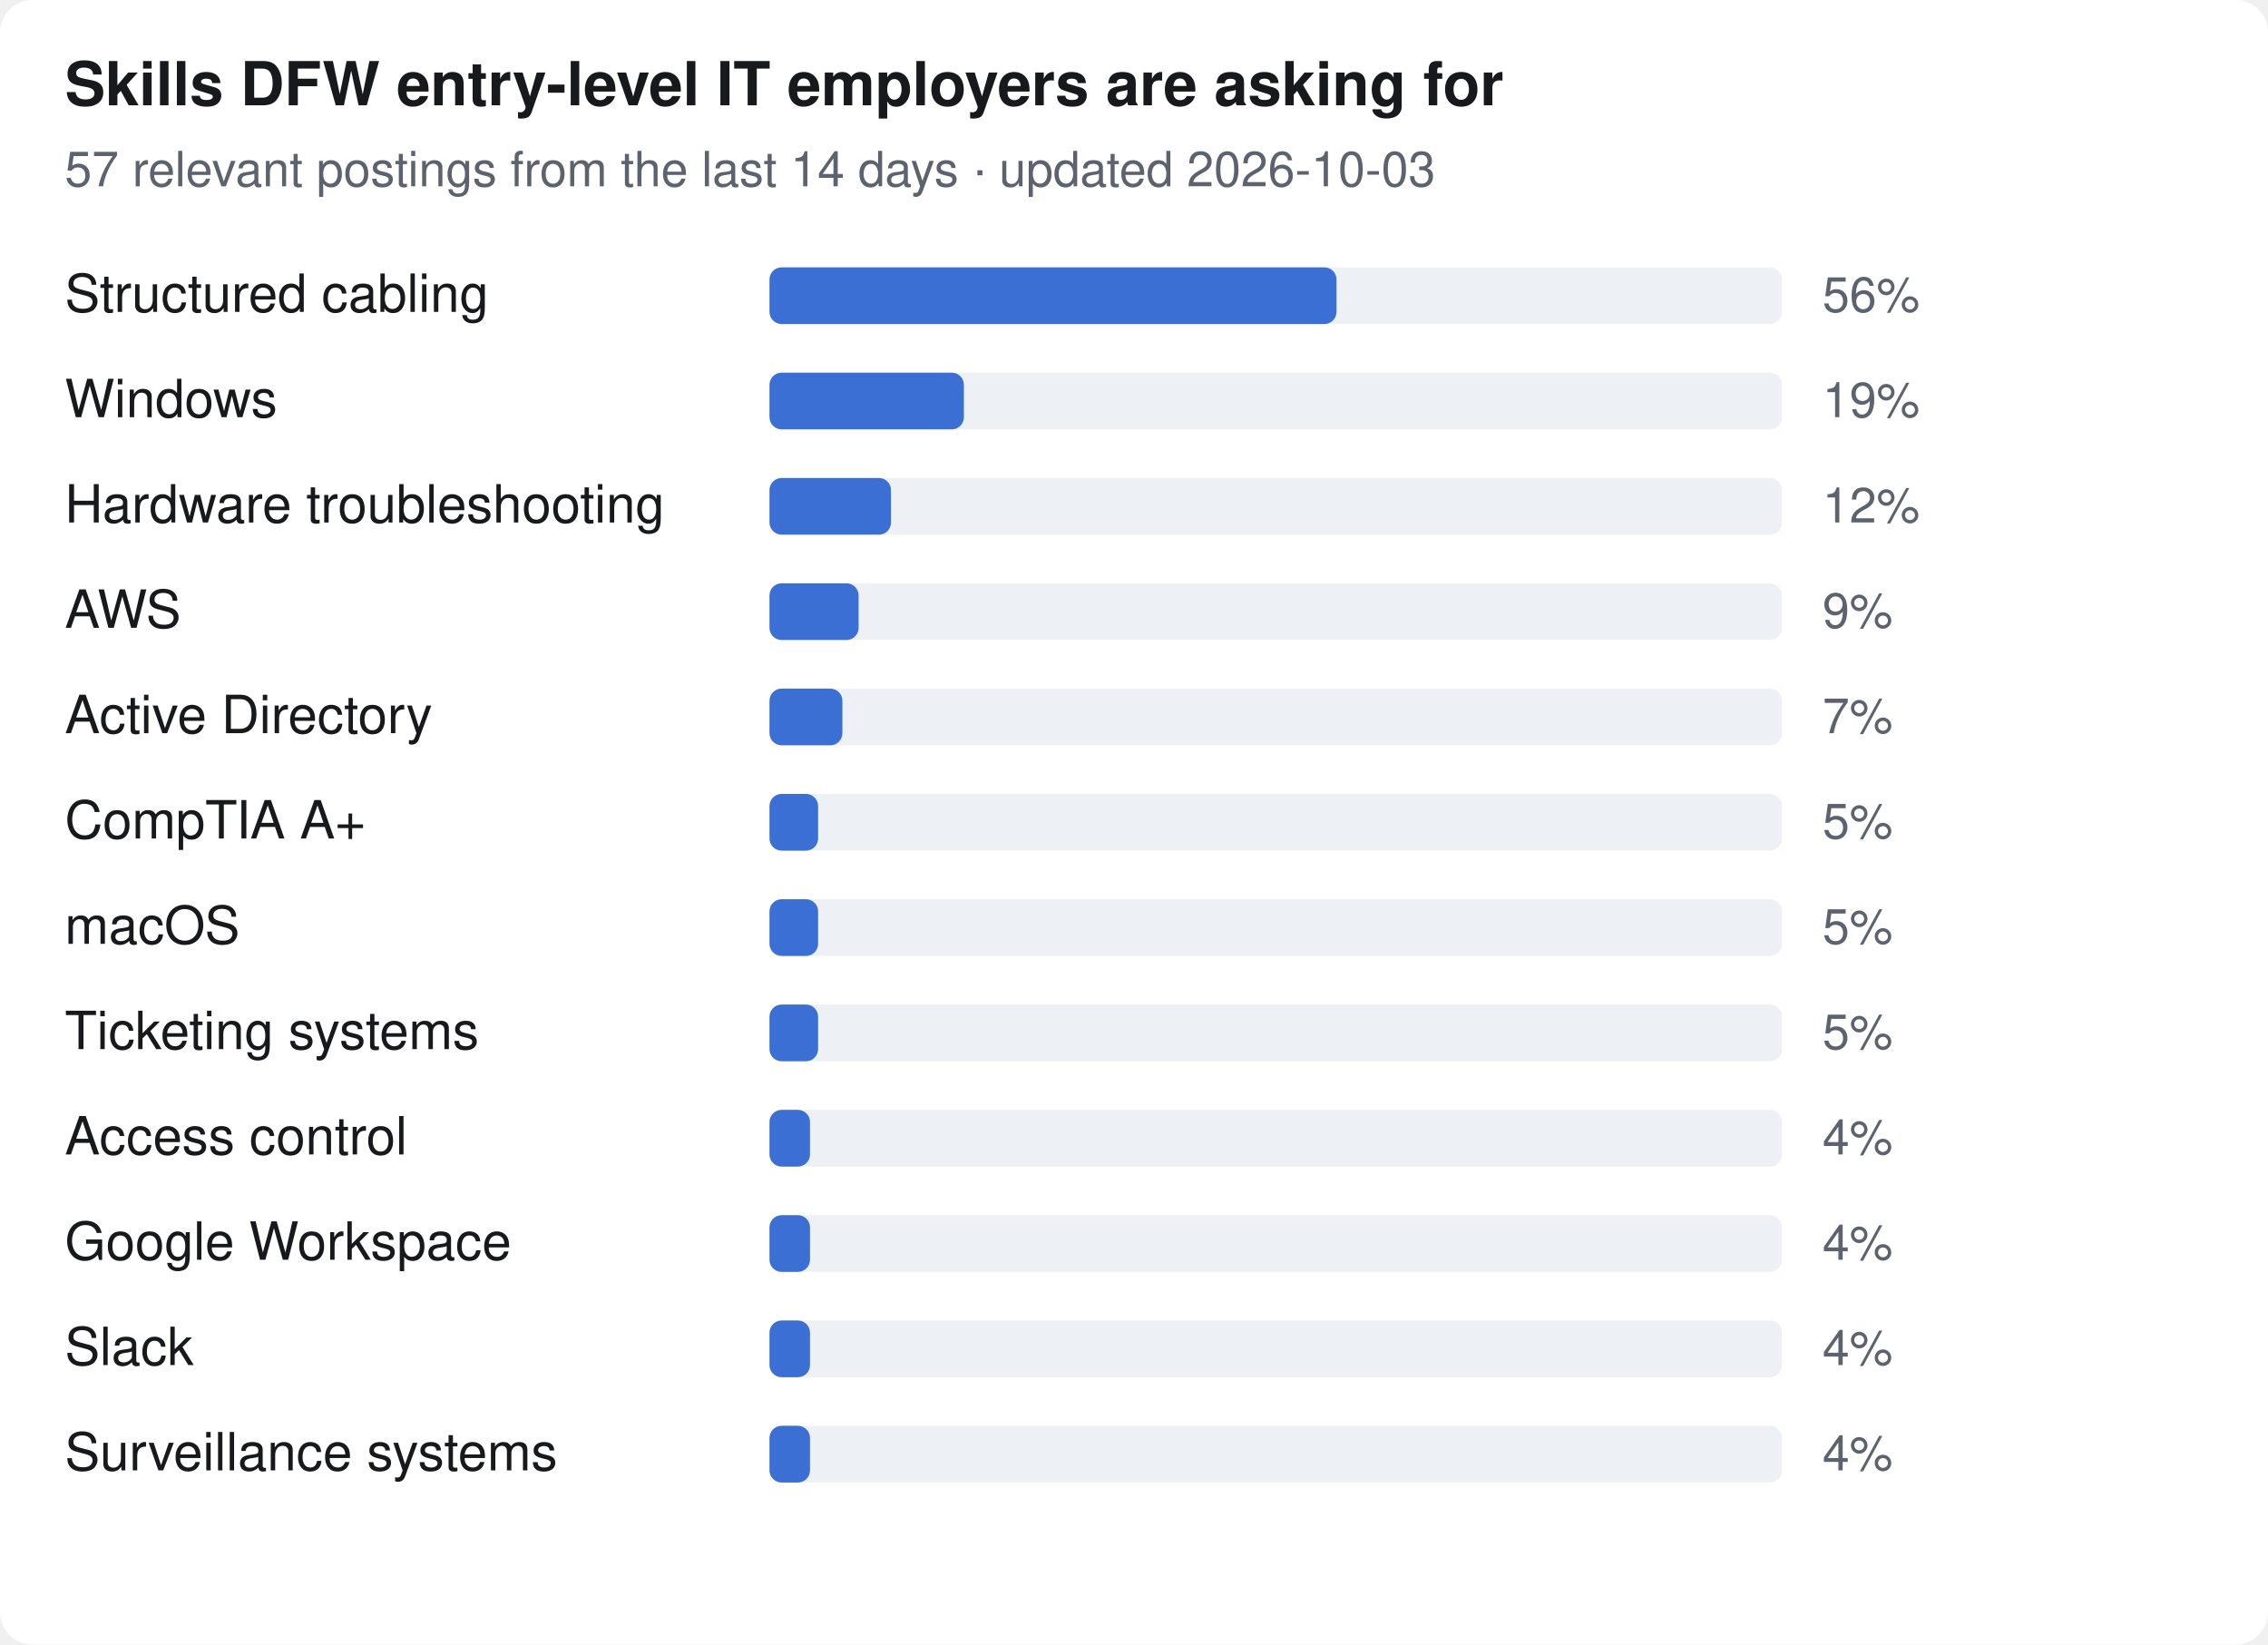
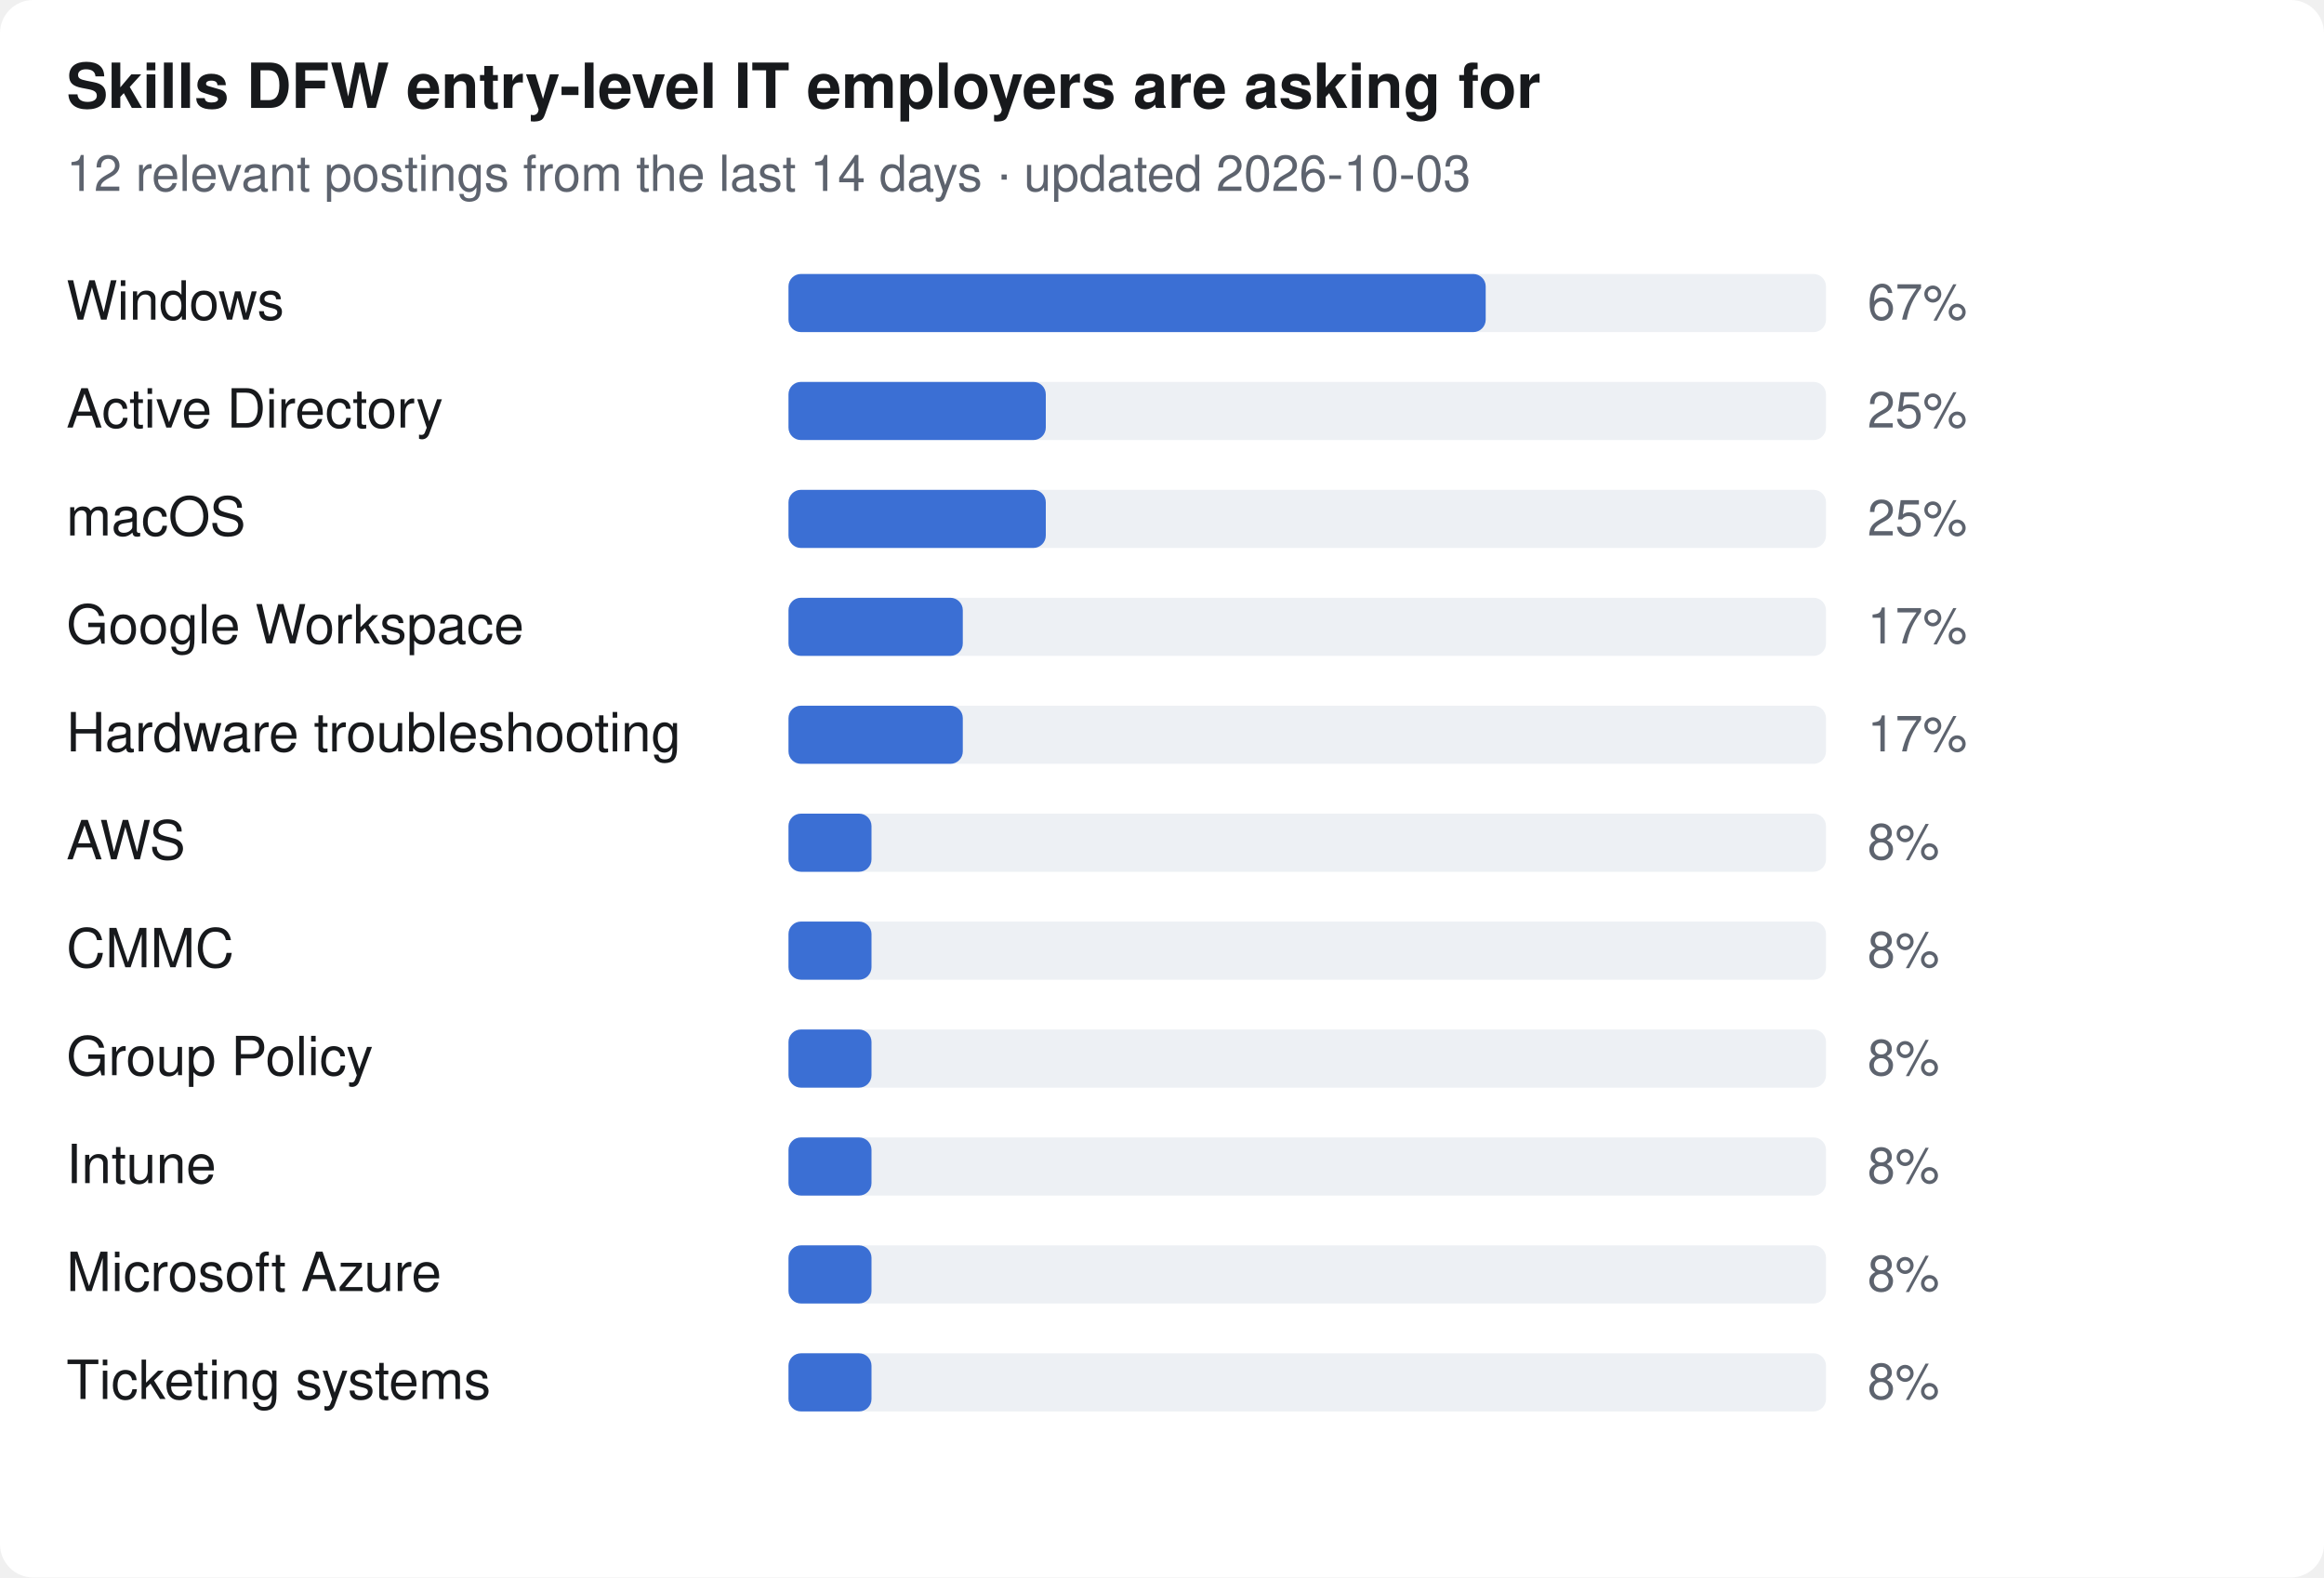
- <svg xmlns="http://www.w3.org/2000/svg" width="560" height="406" viewBox="0 0 560 406" role="img" aria-label="Skills DFW entry-level IT employers are asking for">
+ <svg xmlns="http://www.w3.org/2000/svg" width="560" height="380" viewBox="0 0 560 380" role="img" aria-label="Skills DFW entry-level IT employers are asking for">
  <style>
.bg{fill:#ffffff}.t{fill:#17191c;font:600 15px -apple-system,Segoe UI,Helvetica,Arial,sans-serif}
.s{fill:#5d636e;font:12px -apple-system,Segoe UI,Helvetica,Arial,sans-serif}
.l{fill:#17191c;font:13px -apple-system,Segoe UI,Helvetica,Arial,sans-serif}
.bar{fill:#3b6fd4}.track{fill:#edf0f4}
@media (prefers-color-scheme: dark){.bg{fill:#0d1117}.t,.l{fill:#e6edf3}.s{fill:#8b949e}.track{fill:#21262d}.bar{fill:#6f9bff}}
</style>
-   <rect class="bg" width="560" height="406" rx="8" />
+   <rect class="bg" width="560" height="380" rx="8" />
  <text class="t" x="16" y="26">Skills DFW entry-level IT employers are asking for</text>
-   <text class="s" x="16" y="46">57 relevant postings from the last 14 days · updated 2026-10-03</text>
-   <text class="l" x="16" y="77">Structured cabling</text>
+   <text class="s" x="16" y="46">12 relevant postings from the last 14 days · updated 2026-10-03</text>
+   <text class="l" x="16" y="77">Windows</text>
  <rect class="track" x="190" y="66" width="250" height="14" rx="3" />
-   <rect class="bar" x="190" y="66" width="140" height="14" rx="3" />
-   <text class="s" x="450" y="77">56%</text>
-   <text class="l" x="16" y="103">Windows</text>
+   <rect class="bar" x="190" y="66" width="168" height="14" rx="3" />
+   <text class="s" x="450" y="77">67%</text>
+   <text class="l" x="16" y="103">Active Directory</text>
  <rect class="track" x="190" y="92" width="250" height="14" rx="3" />
-   <rect class="bar" x="190" y="92" width="48" height="14" rx="3" />
-   <text class="s" x="450" y="103">19%</text>
-   <text class="l" x="16" y="129">Hardware troubleshooting</text>
+   <rect class="bar" x="190" y="92" width="62" height="14" rx="3" />
+   <text class="s" x="450" y="103">25%</text>
+   <text class="l" x="16" y="129">macOS</text>
  <rect class="track" x="190" y="118" width="250" height="14" rx="3" />
-   <rect class="bar" x="190" y="118" width="30" height="14" rx="3" />
-   <text class="s" x="450" y="129">12%</text>
-   <text class="l" x="16" y="155">AWS</text>
+   <rect class="bar" x="190" y="118" width="62" height="14" rx="3" />
+   <text class="s" x="450" y="129">25%</text>
+   <text class="l" x="16" y="155">Google Workspace</text>
  <rect class="track" x="190" y="144" width="250" height="14" rx="3" />
-   <rect class="bar" x="190" y="144" width="22" height="14" rx="3" />
-   <text class="s" x="450" y="155">9%</text>
-   <text class="l" x="16" y="181">Active Directory</text>
+   <rect class="bar" x="190" y="144" width="42" height="14" rx="3" />
+   <text class="s" x="450" y="155">17%</text>
+   <text class="l" x="16" y="181">Hardware troubleshooting</text>
  <rect class="track" x="190" y="170" width="250" height="14" rx="3" />
-   <rect class="bar" x="190" y="170" width="18" height="14" rx="3" />
-   <text class="s" x="450" y="181">7%</text>
-   <text class="l" x="16" y="207">CompTIA A+</text>
+   <rect class="bar" x="190" y="170" width="42" height="14" rx="3" />
+   <text class="s" x="450" y="181">17%</text>
+   <text class="l" x="16" y="207">AWS</text>
  <rect class="track" x="190" y="196" width="250" height="14" rx="3" />
-   <rect class="bar" x="190" y="196" width="12" height="14" rx="3" />
-   <text class="s" x="450" y="207">5%</text>
-   <text class="l" x="16" y="233">macOS</text>
+   <rect class="bar" x="190" y="196" width="20" height="14" rx="3" />
+   <text class="s" x="450" y="207">8%</text>
+   <text class="l" x="16" y="233">CMMC</text>
  <rect class="track" x="190" y="222" width="250" height="14" rx="3" />
-   <rect class="bar" x="190" y="222" width="12" height="14" rx="3" />
-   <text class="s" x="450" y="233">5%</text>
-   <text class="l" x="16" y="259">Ticketing systems</text>
+   <rect class="bar" x="190" y="222" width="20" height="14" rx="3" />
+   <text class="s" x="450" y="233">8%</text>
+   <text class="l" x="16" y="259">Group Policy</text>
  <rect class="track" x="190" y="248" width="250" height="14" rx="3" />
-   <rect class="bar" x="190" y="248" width="12" height="14" rx="3" />
-   <text class="s" x="450" y="259">5%</text>
-   <text class="l" x="16" y="285">Access control</text>
+   <rect class="bar" x="190" y="248" width="20" height="14" rx="3" />
+   <text class="s" x="450" y="259">8%</text>
+   <text class="l" x="16" y="285">Intune</text>
  <rect class="track" x="190" y="274" width="250" height="14" rx="3" />
-   <rect class="bar" x="190" y="274" width="10" height="14" rx="3" />
-   <text class="s" x="450" y="285">4%</text>
-   <text class="l" x="16" y="311">Google Workspace</text>
+   <rect class="bar" x="190" y="274" width="20" height="14" rx="3" />
+   <text class="s" x="450" y="285">8%</text>
+   <text class="l" x="16" y="311">Microsoft Azure</text>
  <rect class="track" x="190" y="300" width="250" height="14" rx="3" />
-   <rect class="bar" x="190" y="300" width="10" height="14" rx="3" />
-   <text class="s" x="450" y="311">4%</text>
-   <text class="l" x="16" y="337">Slack</text>
+   <rect class="bar" x="190" y="300" width="20" height="14" rx="3" />
+   <text class="s" x="450" y="311">8%</text>
+   <text class="l" x="16" y="337">Ticketing systems</text>
  <rect class="track" x="190" y="326" width="250" height="14" rx="3" />
-   <rect class="bar" x="190" y="326" width="10" height="14" rx="3" />
-   <text class="s" x="450" y="337">4%</text>
-   <text class="l" x="16" y="363">Surveillance systems</text>
-   <rect class="track" x="190" y="352" width="250" height="14" rx="3" />
-   <rect class="bar" x="190" y="352" width="10" height="14" rx="3" />
-   <text class="s" x="450" y="363">4%</text>
+   <rect class="bar" x="190" y="326" width="20" height="14" rx="3" />
+   <text class="s" x="450" y="337">8%</text>
</svg>
